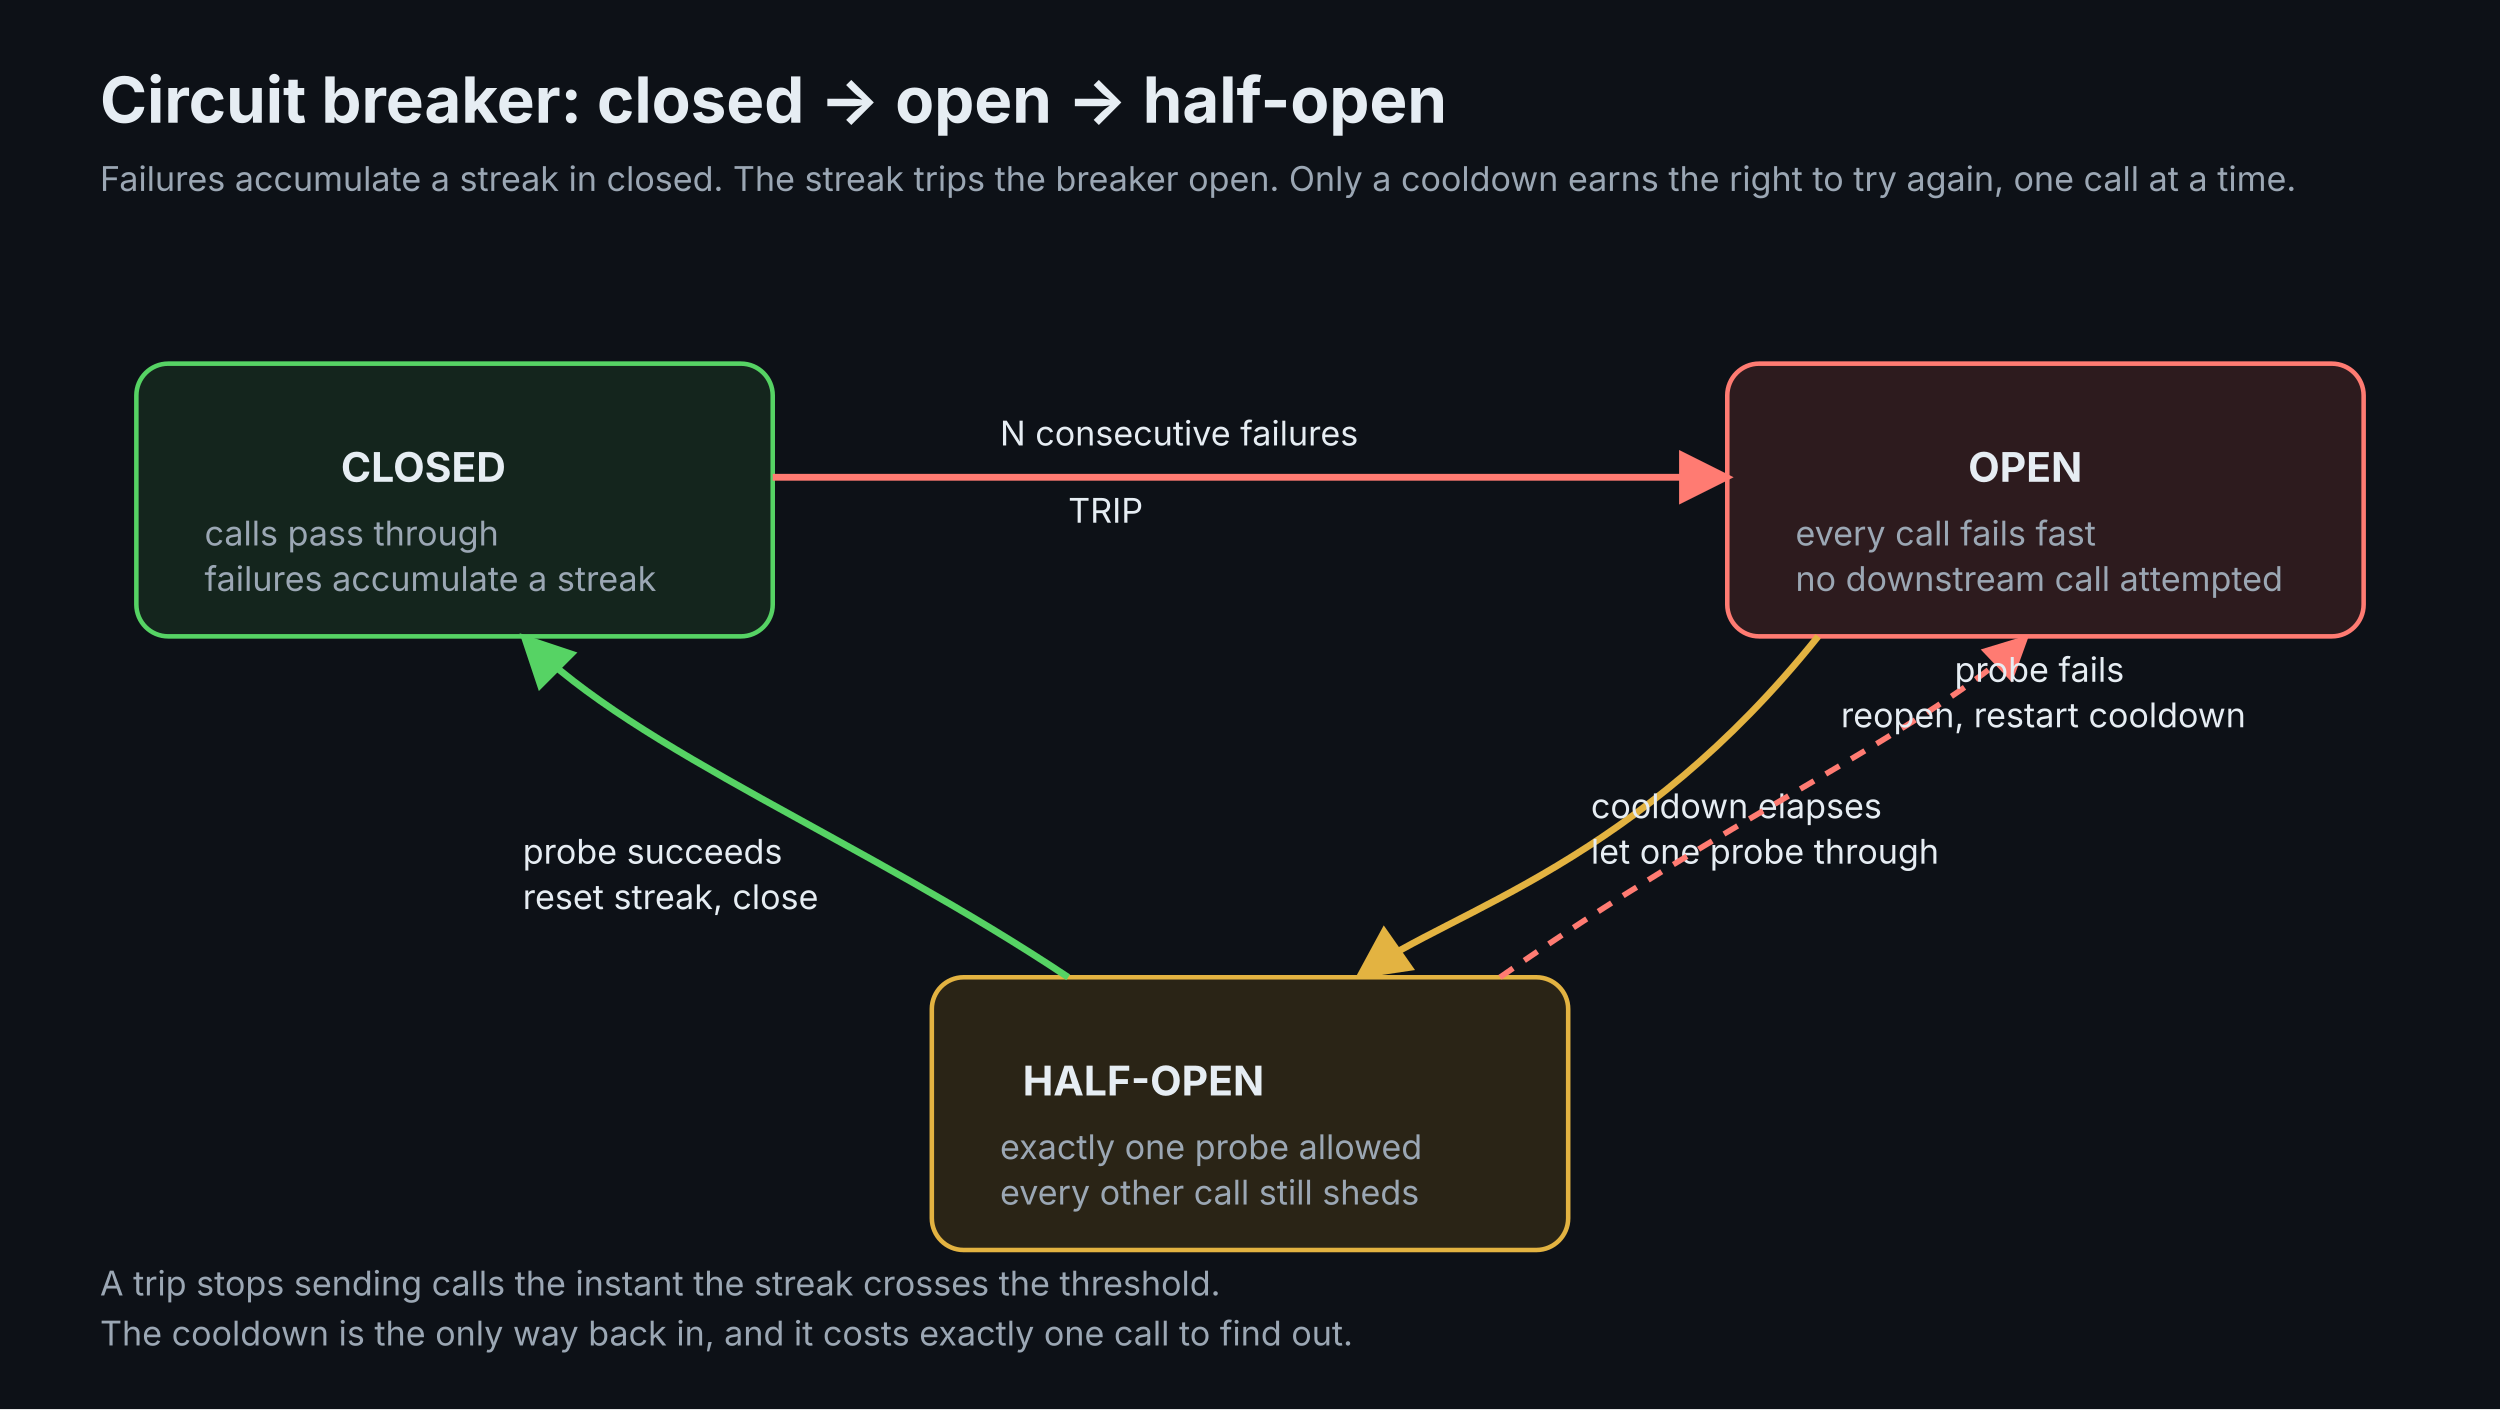
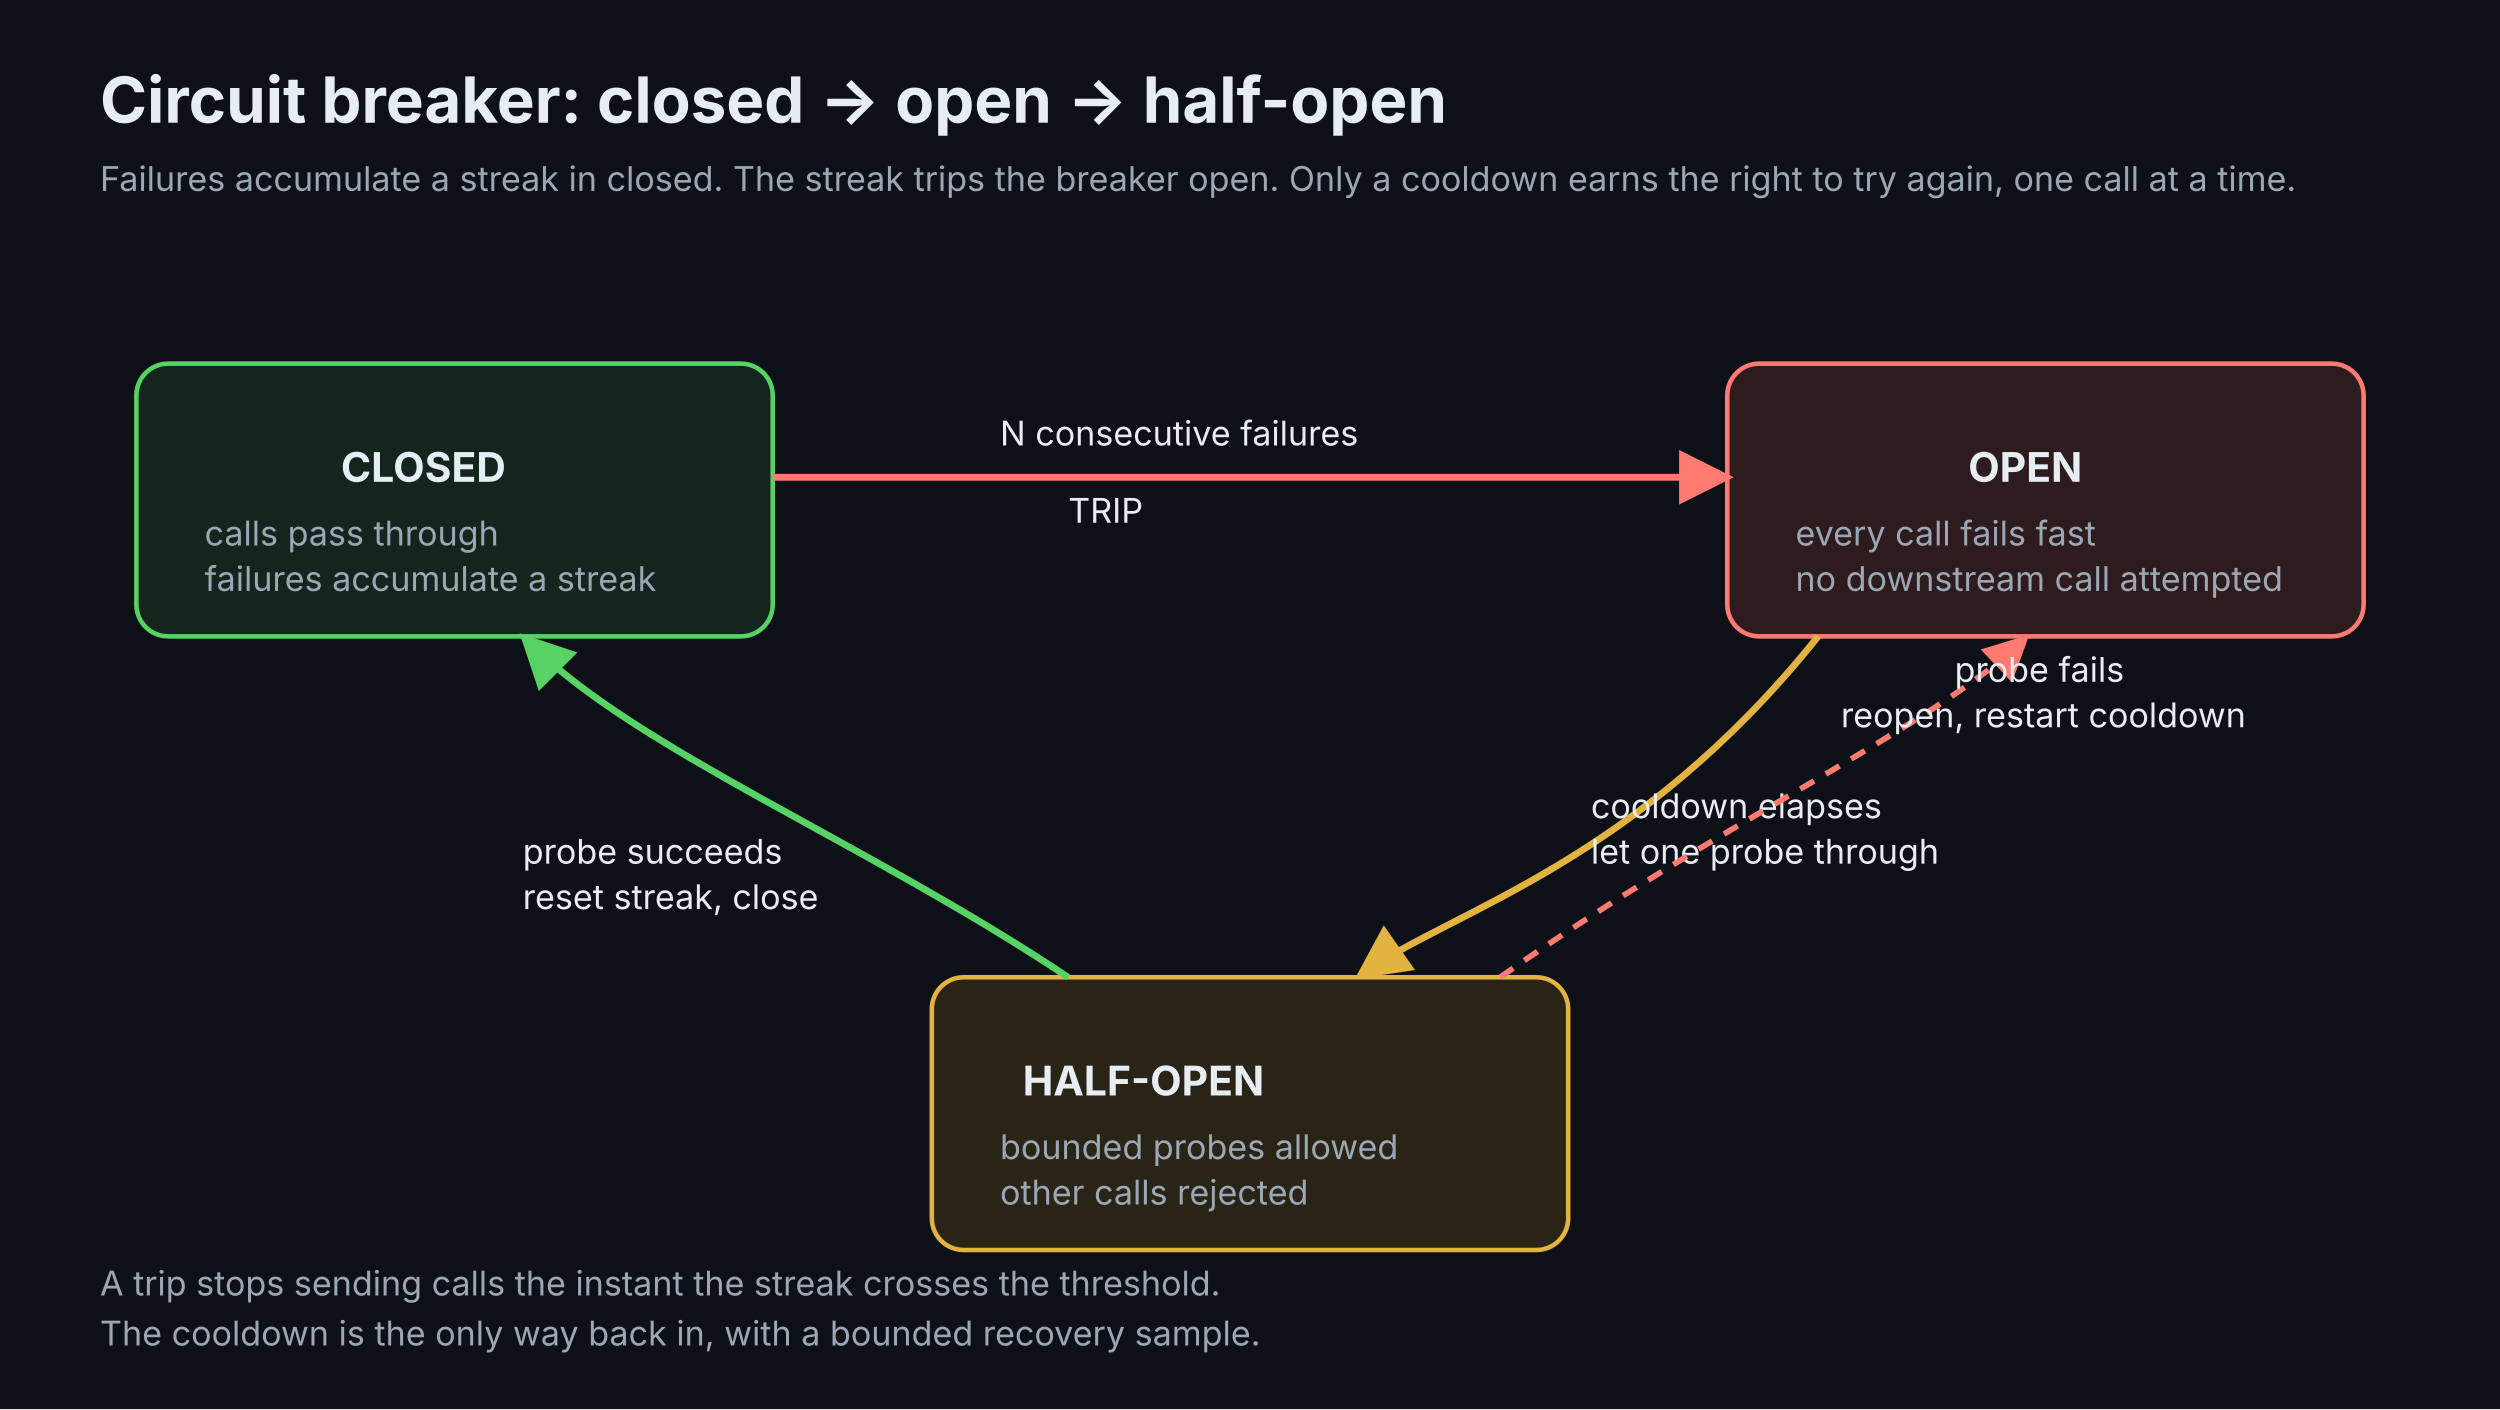
<svg xmlns="http://www.w3.org/2000/svg" viewBox="0 0 1100 620" role="img" aria-labelledby="title desc">
  <defs>
    <marker id="arrowBad" viewBox="0 0 10 10" refX="8" refY="5" markerWidth="8" markerHeight="8" orient="auto-start-reverse">
      <path d="M 0 0 L 10 5 L 0 10 z" fill="#ff7b72" />
    </marker>
    <marker id="arrowWarn" viewBox="0 0 10 10" refX="8" refY="5" markerWidth="8" markerHeight="8" orient="auto-start-reverse">
      <path d="M 0 0 L 10 5 L 0 10 z" fill="#e3b341" />
    </marker>
    <marker id="arrowGood" viewBox="0 0 10 10" refX="8" refY="5" markerWidth="8" markerHeight="8" orient="auto-start-reverse">
      <path d="M 0 0 L 10 5 L 0 10 z" fill="#56d364" />
    </marker>
    <style>
      text { font-family: -apple-system, BlinkMacSystemFont, "Segoe UI", sans-serif; fill: #e6edf3; }
      .muted { fill: #9ba7b4; }
      .small { font-size: 15px; }
      .label { font-size: 18px; font-weight: 700; }
      .title { font-size: 28px; font-weight: 750; }
      .good { fill: #14251d; stroke: #56d364; stroke-width: 2; }
      .warn { fill: #2a2416; stroke: #e3b341; stroke-width: 2; }
      .bad { fill: #2d1b1e; stroke: #ff7b72; stroke-width: 2; }
      .tripEdge { stroke: #ff7b72; stroke-width: 3; marker-end: url(#arrowBad); fill: none; }
      .cooldownEdge { stroke: #e3b341; stroke-width: 3; marker-end: url(#arrowWarn); fill: none; }
      .closeEdge { stroke: #56d364; stroke-width: 3; marker-end: url(#arrowGood); fill: none; }
      .reopenEdge { stroke: #ff7b72; stroke-width: 2.5; stroke-dasharray: 7 6; marker-end: url(#arrowBad); fill: none; }
    </style>
  </defs>
  <rect width="1100" height="620" fill="#0d1117" />
  <text class="title" x="44" y="54">Circuit breaker: closed → open → half-open</text>
  <text class="muted small" x="44" y="84">Failures accumulate a streak in closed. The streak trips the breaker open. Only a cooldown earns the right to try again, one call at a time.</text>
  <rect class="good" x="60" y="160" width="280" height="120" rx="14" />
  <text class="label" x="150" y="212">CLOSED</text>
  <text class="small muted" x="90" y="240">calls pass through</text>
  <text class="small muted" x="90" y="260">failures accumulate a streak</text>
  <rect class="bad" x="760" y="160" width="280" height="120" rx="14" />
  <text class="label" x="866" y="212">OPEN</text>
  <text class="small muted" x="790" y="240">every call fails fast</text>
  <text class="small muted" x="790" y="260">no downstream call attempted</text>
  <rect class="warn" x="410" y="430" width="280" height="120" rx="14" />
  <text class="label" x="450" y="482">HALF-OPEN</text>
-   <text class="small muted" x="440" y="510">exactly one probe allowed</text>
-   <text class="small muted" x="440" y="530">every other call still sheds</text>
+   <text class="small muted" x="440" y="510">bounded probes allowed</text>
+   <text class="small muted" x="440" y="530">other calls rejected</text>
  <path class="tripEdge" d="M 340 210 L 758 210" />
  <text class="small" x="440" y="196">N consecutive failures</text>
  <text class="small" x="470" y="230" fill="#ff7b72">TRIP</text>
  <path class="cooldownEdge" d="M 800 280 C 720 380, 640 400, 600 428" />
  <text class="small" x="700" y="360">cooldown elapses</text>
  <text class="small" x="700" y="380" fill="#e3b341">let one probe through</text>
  <path class="closeEdge" d="M 470 430 C 380 370, 280 330, 232 282" />
  <text class="small" x="230" y="380">probe succeeds</text>
  <text class="small" x="230" y="400" fill="#56d364">reset streak, close</text>
  <path class="reopenEdge" d="M 660 430 C 760 360, 850 320, 890 282" />
  <text class="small" x="860" y="300">probe fails</text>
  <text class="small" x="810" y="320" fill="#ff7b72">reopen, restart cooldown</text>
  <text class="muted small" x="44" y="570">A trip stops sending calls the instant the streak crosses the threshold.</text>
-   <text class="muted small" x="44" y="592">The cooldown is the only way back in, and it costs exactly one call to find out.</text>
+   <text class="muted small" x="44" y="592">The cooldown is the only way back in, with a bounded recovery sample.</text>
</svg>
